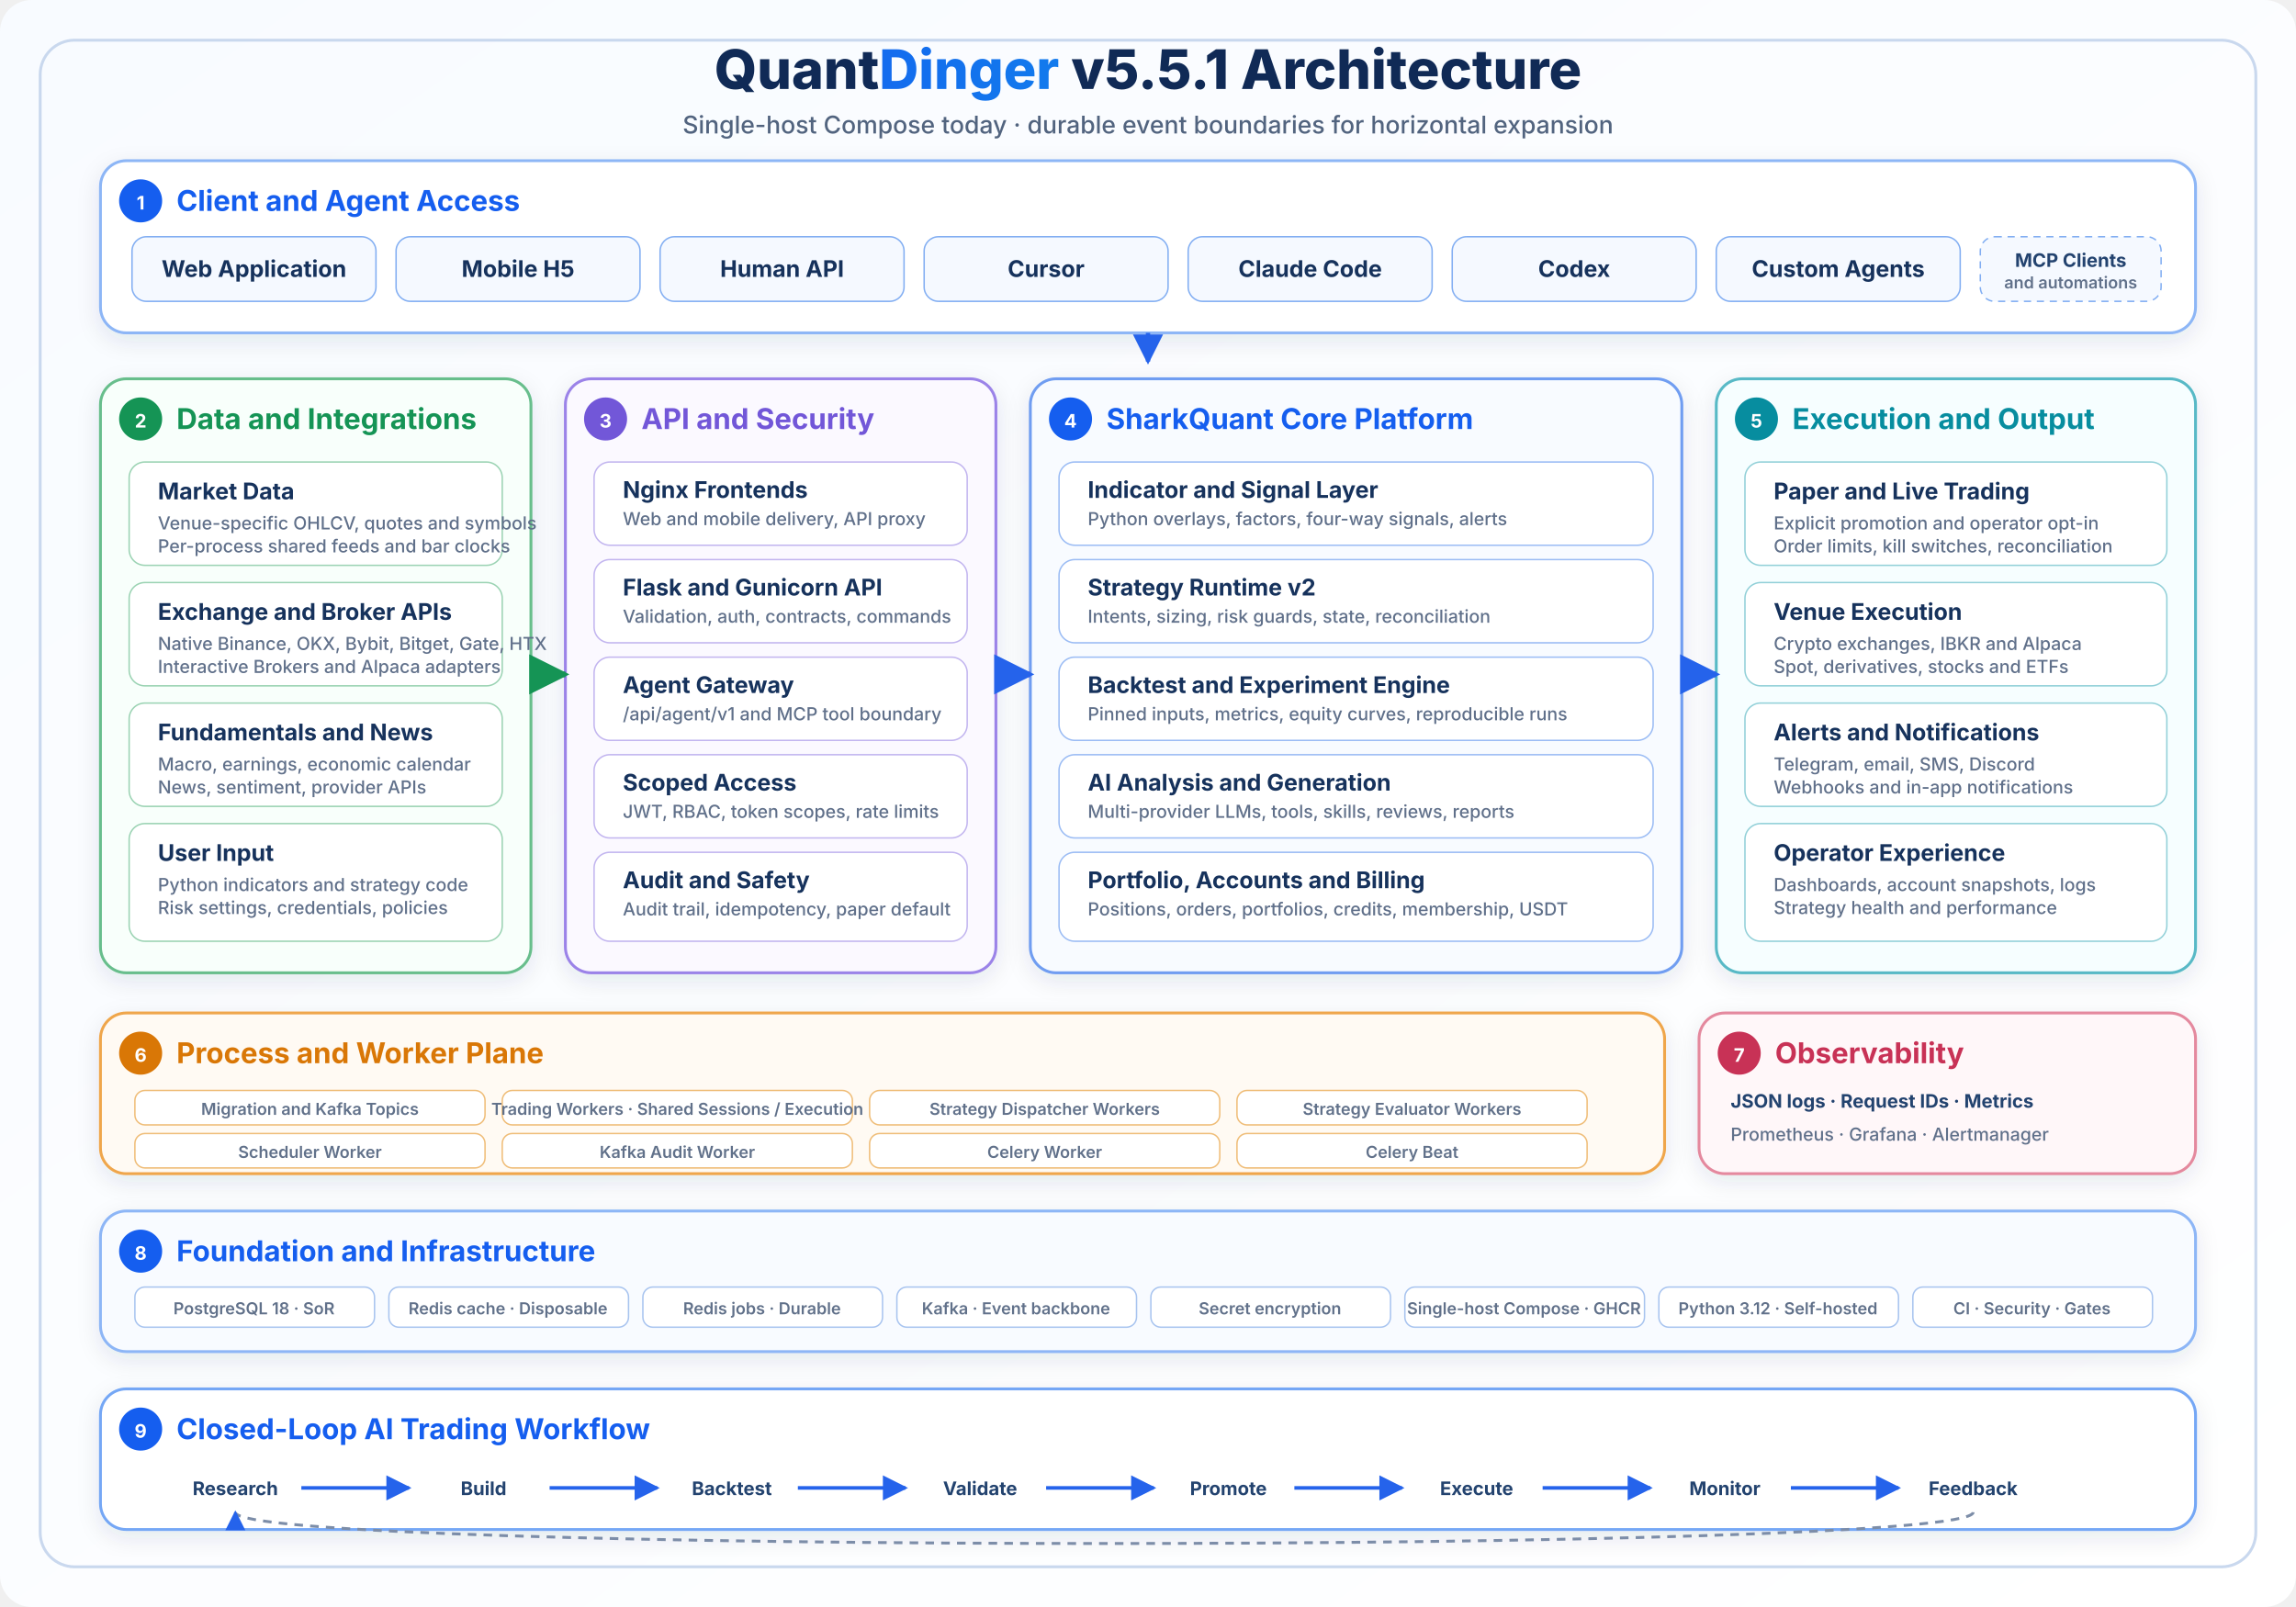
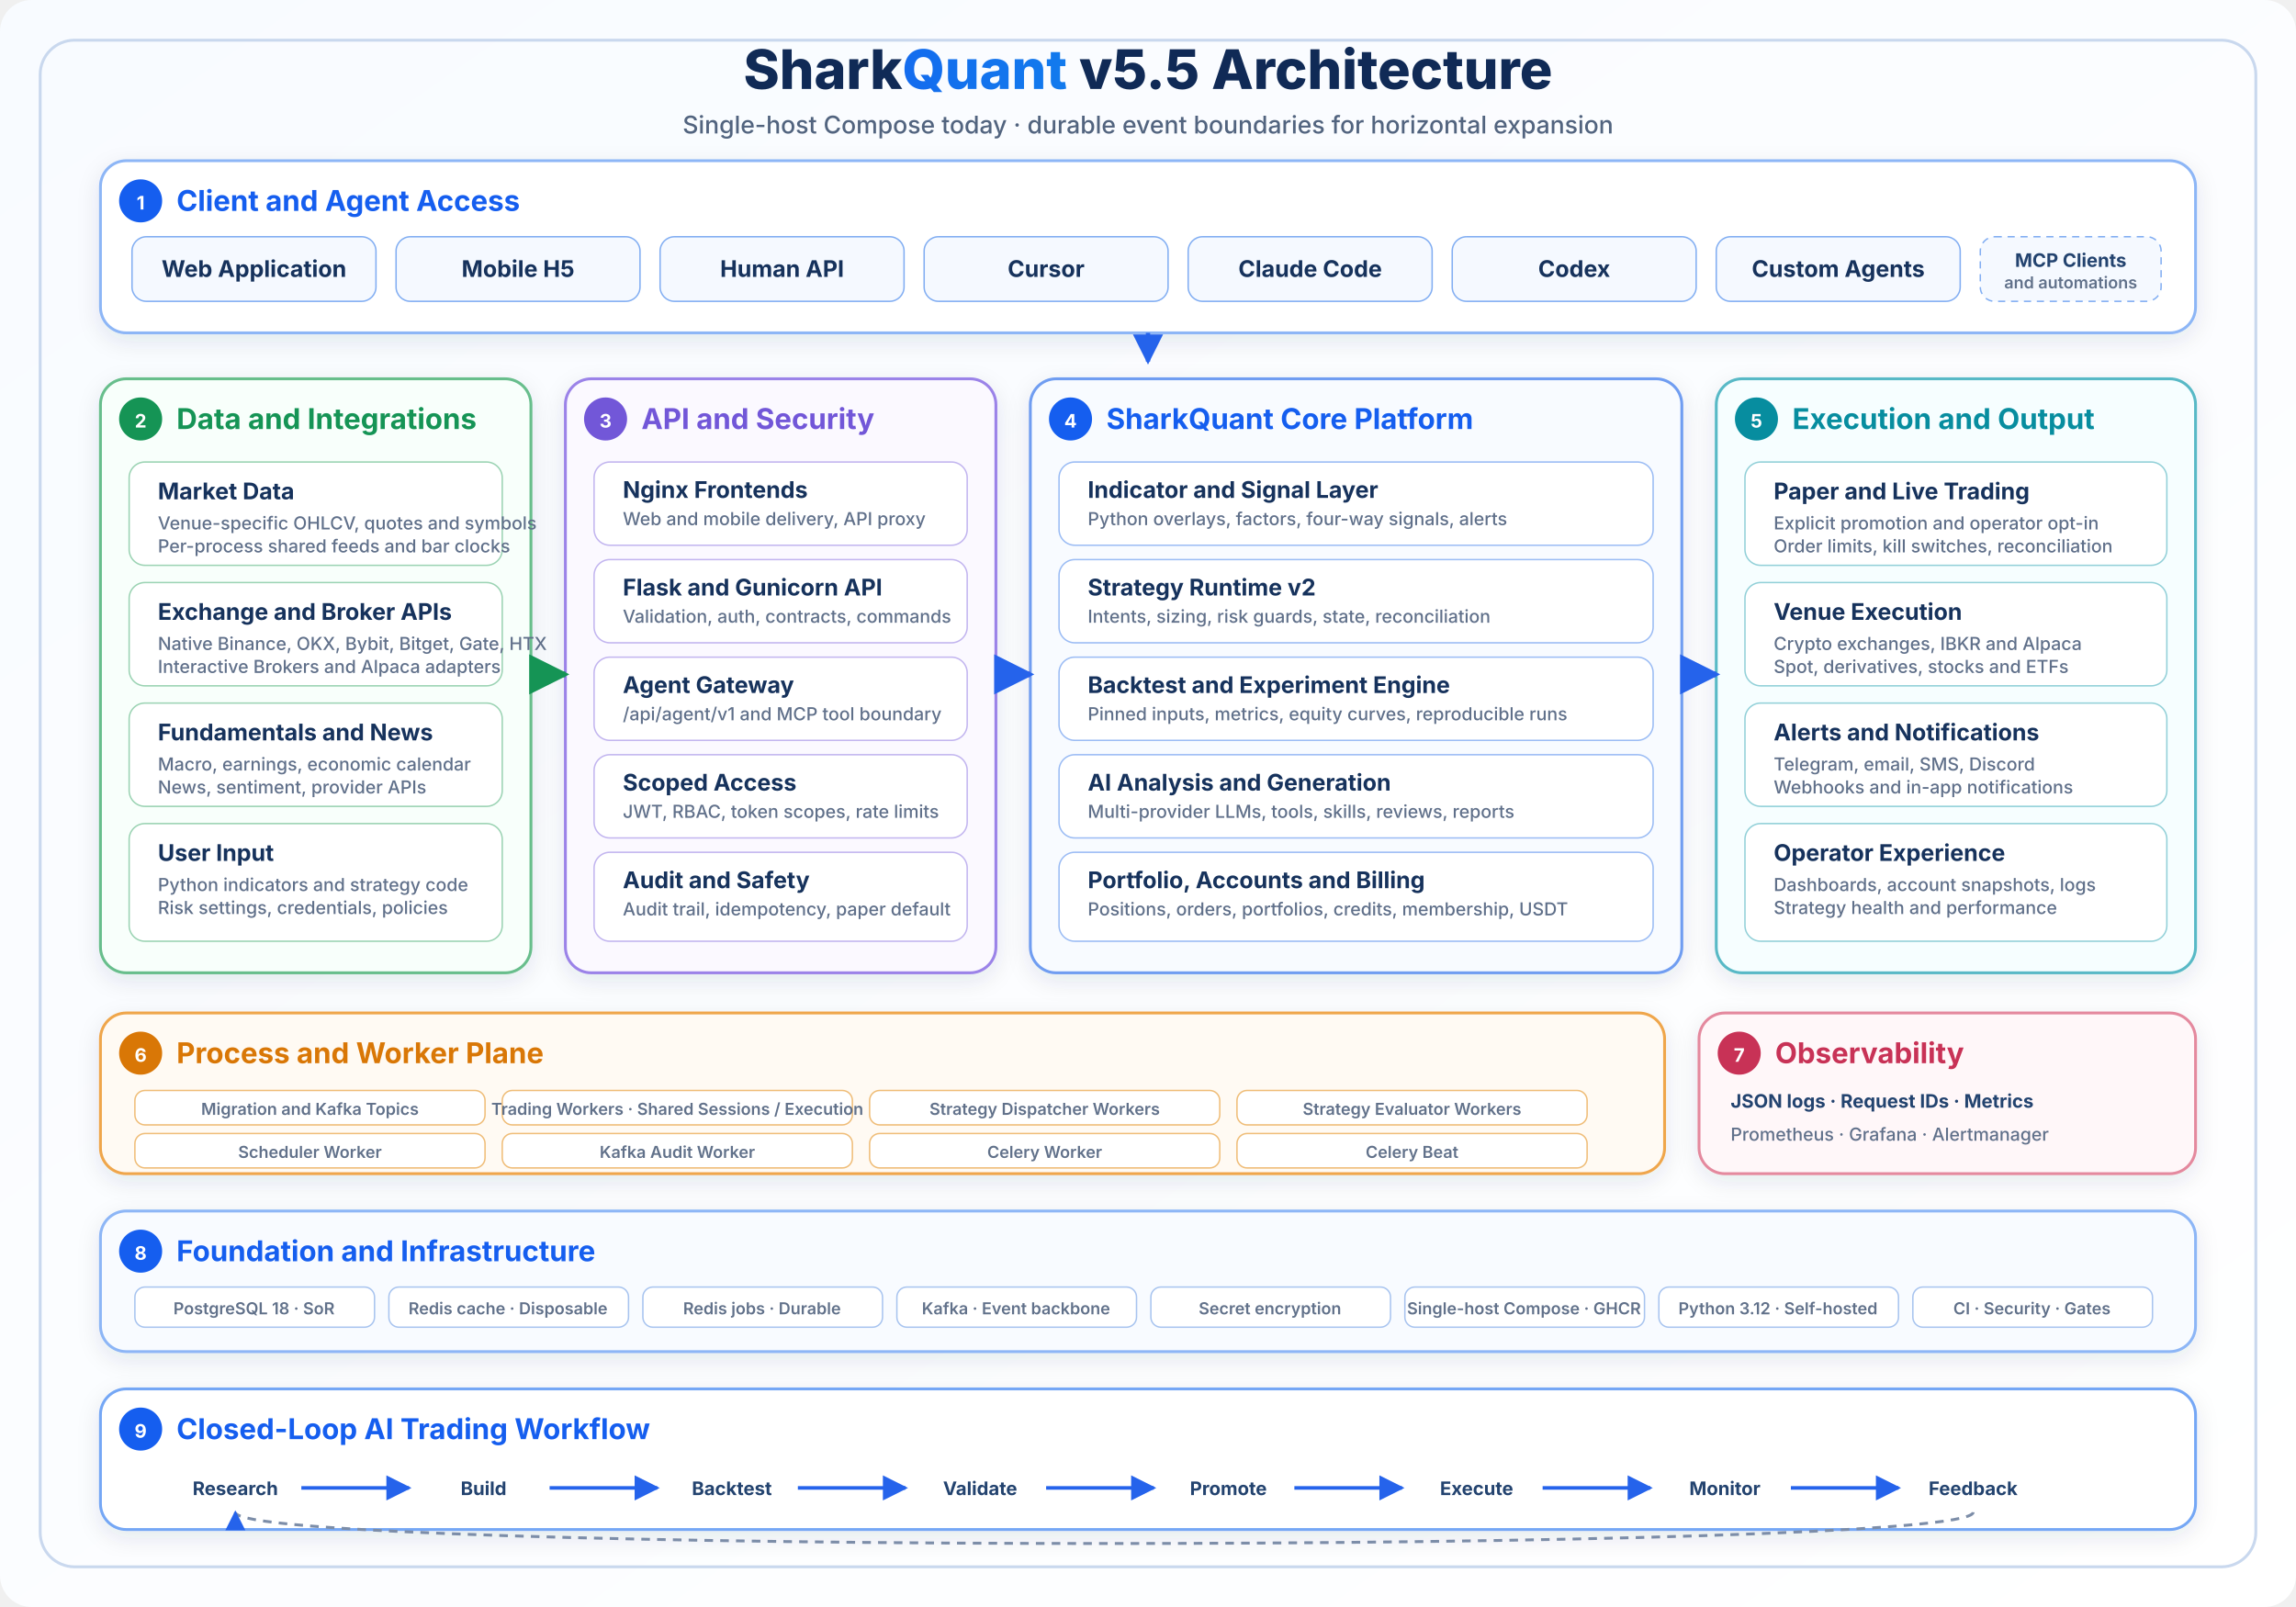
<svg xmlns="http://www.w3.org/2000/svg" width="1600" height="1120" viewBox="0 0 1600 1120" role="img" aria-labelledby="title description">
  <defs>
    <linearGradient id="page" x1="0" y1="0" x2="1" y2="1">
      <stop offset="0" stop-color="#f8fbff" />
      <stop offset="1" stop-color="#ffffff" />
    </linearGradient>
    <linearGradient id="brand" x1="0" y1="0" x2="1" y2="0">
      <stop offset="0" stop-color="#155eef" />
      <stop offset="1" stop-color="#0ea5e9" />
    </linearGradient>
    <filter id="shadow" x="-20%" y="-20%" width="140%" height="140%">
      <feDropShadow dx="0" dy="5" stdDeviation="8" flood-color="#102a56" flood-opacity="0.10" />
    </filter>
    <marker id="arrow-blue" viewBox="0 0 10 10" refX="9" refY="5" markerWidth="7" markerHeight="7" orient="auto-start-reverse">
      <path d="M 0 0 L 10 5 L 0 10 z" fill="#2563eb" />
    </marker>
    <marker id="arrow-green" viewBox="0 0 10 10" refX="9" refY="5" markerWidth="7" markerHeight="7" orient="auto-start-reverse">
      <path d="M 0 0 L 10 5 L 0 10 z" fill="#159455" />
    </marker>
    <style>
      .title { font: 800 38px Inter, "Segoe UI", Arial, sans-serif; fill: #102a56; }
      .brand { fill: url(#brand); }
      .subtitle { font: 500 17px Inter, "Segoe UI", Arial, sans-serif; fill: #52647f; }
      .section-title { font: 750 20px Inter, "Segoe UI", Arial, sans-serif; }
      .card-title { font: 700 16px Inter, "Segoe UI", Arial, sans-serif; fill: #16325c; }
      .card-sub { font: 500 12.5px Inter, "Segoe UI", Arial, sans-serif; fill: #60708a; }
      .label { font: 700 13px Inter, "Segoe UI", Arial, sans-serif; fill: #23436f; }
      .small { font: 600 11.5px Inter, "Segoe UI", Arial, sans-serif; fill: #61718a; }
      .white { fill: #ffffff; }
      .blue { fill: #155eef; }
      .green { fill: #159455; }
      .purple { fill: #7257d8; }
      .teal { fill: #078d9f; }
      .orange { fill: #d97706; }
      .red { fill: #c83256; }
    </style>
  </defs>
  <rect width="1600" height="1120" rx="22" fill="url(#page)" />
  <rect x="28" y="28" width="1544" height="1064" rx="24" fill="none" stroke="#c9d8ee" stroke-width="2" />
  <g transform="translate(800 62)" text-anchor="middle">
-     <text class="title" x="0" y="0">Quant<tspan class="brand">Dinger</tspan> v5.5.1 Architecture</text>
+     <text class="title" x="0" y="0">Shark<tspan class="brand">Quant</tspan> v5.5 Architecture</text>
    <text class="subtitle" x="0" y="31">Single-host Compose today · durable event boundaries for horizontal expansion</text>
  </g>
  <g filter="url(#shadow)">
    <rect x="70" y="112" width="1460" height="120" rx="18" fill="#ffffff" stroke="#8db6f6" stroke-width="2" />
  </g>
  <circle cx="98" cy="140" r="15" fill="#155eef" />
  <text x="98" y="146" text-anchor="middle" class="label white">1</text>
  <text x="123" y="147" class="section-title blue">Client and Agent Access</text>
  <g>
    <rect x="92" y="165" width="170" height="45" rx="10" fill="#f5f9ff" stroke="#82aef2" />
    <text x="177" y="193" text-anchor="middle" class="card-title">Web Application</text>
    <rect x="276" y="165" width="170" height="45" rx="10" fill="#f5f9ff" stroke="#82aef2" />
    <text x="361" y="193" text-anchor="middle" class="card-title">Mobile H5</text>
    <rect x="460" y="165" width="170" height="45" rx="10" fill="#f5f9ff" stroke="#82aef2" />
    <text x="545" y="193" text-anchor="middle" class="card-title">Human API</text>
    <rect x="644" y="165" width="170" height="45" rx="10" fill="#f5f9ff" stroke="#82aef2" />
    <text x="729" y="193" text-anchor="middle" class="card-title">Cursor</text>
    <rect x="828" y="165" width="170" height="45" rx="10" fill="#f5f9ff" stroke="#82aef2" />
    <text x="913" y="193" text-anchor="middle" class="card-title">Claude Code</text>
    <rect x="1012" y="165" width="170" height="45" rx="10" fill="#f5f9ff" stroke="#82aef2" />
    <text x="1097" y="193" text-anchor="middle" class="card-title">Codex</text>
    <rect x="1196" y="165" width="170" height="45" rx="10" fill="#f5f9ff" stroke="#82aef2" />
    <text x="1281" y="193" text-anchor="middle" class="card-title">Custom Agents</text>
    <rect x="1380" y="165" width="126" height="45" rx="10" fill="#f5f9ff" stroke="#82aef2" stroke-dasharray="5 4" />
    <text x="1443" y="186" text-anchor="middle" class="label">MCP Clients</text>
    <text x="1443" y="201" text-anchor="middle" class="small">and automations</text>
  </g>
  <line x1="800" y1="232" x2="800" y2="252" stroke="#2563eb" stroke-width="3" marker-end="url(#arrow-blue)" />
  <g filter="url(#shadow)">
    <rect x="70" y="264" width="300" height="414" rx="18" fill="#f8fffb" stroke="#67be8c" stroke-width="2" />
  </g>
  <circle cx="98" cy="292" r="15" fill="#159455" />
  <text x="98" y="298" text-anchor="middle" class="label white">2</text>
  <text x="123" y="299" class="section-title green">Data and Integrations</text>
  <g>
    <rect x="90" y="322" width="260" height="72" rx="11" fill="#ffffff" stroke="#9bd3b3" />
    <text x="110" y="348" class="card-title">Market Data</text>
    <text x="110" y="369" class="card-sub">Venue-specific OHLCV, quotes and symbols</text>
    <text x="110" y="385" class="card-sub">Per-process shared feeds and bar clocks</text>
    <rect x="90" y="406" width="260" height="72" rx="11" fill="#ffffff" stroke="#9bd3b3" />
    <text x="110" y="432" class="card-title">Exchange and Broker APIs</text>
    <text x="110" y="453" class="card-sub">Native Binance, OKX, Bybit, Bitget, Gate, HTX</text>
    <text x="110" y="469" class="card-sub">Interactive Brokers and Alpaca adapters</text>
    <rect x="90" y="490" width="260" height="72" rx="11" fill="#ffffff" stroke="#9bd3b3" />
    <text x="110" y="516" class="card-title">Fundamentals and News</text>
    <text x="110" y="537" class="card-sub">Macro, earnings, economic calendar</text>
    <text x="110" y="553" class="card-sub">News, sentiment, provider APIs</text>
    <rect x="90" y="574" width="260" height="82" rx="11" fill="#ffffff" stroke="#9bd3b3" />
    <text x="110" y="600" class="card-title">User Input</text>
    <text x="110" y="621" class="card-sub">Python indicators and strategy code</text>
    <text x="110" y="637" class="card-sub">Risk settings, credentials, policies</text>
  </g>
  <g filter="url(#shadow)">
    <rect x="394" y="264" width="300" height="414" rx="18" fill="#fbf9ff" stroke="#9b83e8" stroke-width="2" />
  </g>
  <circle cx="422" cy="292" r="15" fill="#7257d8" />
  <text x="422" y="298" text-anchor="middle" class="label white">3</text>
  <text x="447" y="299" class="section-title purple">API and Security</text>
  <g>
    <rect x="414" y="322" width="260" height="58" rx="11" fill="#ffffff" stroke="#c2b5ef" />
    <text x="434" y="347" class="card-title">Nginx Frontends</text>
    <text x="434" y="366" class="card-sub">Web and mobile delivery, API proxy</text>
    <rect x="414" y="390" width="260" height="58" rx="11" fill="#ffffff" stroke="#c2b5ef" />
    <text x="434" y="415" class="card-title">Flask and Gunicorn API</text>
    <text x="434" y="434" class="card-sub">Validation, auth, contracts, commands</text>
    <rect x="414" y="458" width="260" height="58" rx="11" fill="#ffffff" stroke="#c2b5ef" />
    <text x="434" y="483" class="card-title">Agent Gateway</text>
    <text x="434" y="502" class="card-sub">/api/agent/v1 and MCP tool boundary</text>
    <rect x="414" y="526" width="260" height="58" rx="11" fill="#ffffff" stroke="#c2b5ef" />
    <text x="434" y="551" class="card-title">Scoped Access</text>
    <text x="434" y="570" class="card-sub">JWT, RBAC, token scopes, rate limits</text>
    <rect x="414" y="594" width="260" height="62" rx="11" fill="#ffffff" stroke="#c2b5ef" />
    <text x="434" y="619" class="card-title">Audit and Safety</text>
    <text x="434" y="638" class="card-sub">Audit trail, idempotency, paper default</text>
  </g>
  <g filter="url(#shadow)">
    <rect x="718" y="264" width="454" height="414" rx="18" fill="#f8fbff" stroke="#6f9df1" stroke-width="2" />
  </g>
  <circle cx="746" cy="292" r="15" fill="#155eef" />
  <text x="746" y="298" text-anchor="middle" class="label white">4</text>
  <text x="771" y="299" class="section-title blue">SharkQuant Core Platform</text>
  <g>
    <rect x="738" y="322" width="414" height="58" rx="11" fill="#ffffff" stroke="#9bbcf4" />
    <text x="758" y="347" class="card-title">Indicator and Signal Layer</text>
    <text x="758" y="366" class="card-sub">Python overlays, factors, four-way signals, alerts</text>
    <rect x="738" y="390" width="414" height="58" rx="11" fill="#ffffff" stroke="#9bbcf4" />
    <text x="758" y="415" class="card-title">Strategy Runtime v2</text>
    <text x="758" y="434" class="card-sub">Intents, sizing, risk guards, state, reconciliation</text>
    <rect x="738" y="458" width="414" height="58" rx="11" fill="#ffffff" stroke="#9bbcf4" />
    <text x="758" y="483" class="card-title">Backtest and Experiment Engine</text>
    <text x="758" y="502" class="card-sub">Pinned inputs, metrics, equity curves, reproducible runs</text>
    <rect x="738" y="526" width="414" height="58" rx="11" fill="#ffffff" stroke="#9bbcf4" />
    <text x="758" y="551" class="card-title">AI Analysis and Generation</text>
    <text x="758" y="570" class="card-sub">Multi-provider LLMs, tools, skills, reviews, reports</text>
    <rect x="738" y="594" width="414" height="62" rx="11" fill="#ffffff" stroke="#9bbcf4" />
    <text x="758" y="619" class="card-title">Portfolio, Accounts and Billing</text>
    <text x="758" y="638" class="card-sub">Positions, orders, portfolios, credits, membership, USDT</text>
  </g>
  <g filter="url(#shadow)">
    <rect x="1196" y="264" width="334" height="414" rx="18" fill="#f6feff" stroke="#58b9c6" stroke-width="2" />
  </g>
  <circle cx="1224" cy="292" r="15" fill="#078d9f" />
  <text x="1224" y="298" text-anchor="middle" class="label white">5</text>
  <text x="1249" y="299" class="section-title teal">Execution and Output</text>
  <g>
    <rect x="1216" y="322" width="294" height="72" rx="11" fill="#ffffff" stroke="#92d0d8" />
    <text x="1236" y="348" class="card-title">Paper and Live Trading</text>
    <text x="1236" y="369" class="card-sub">Explicit promotion and operator opt-in</text>
    <text x="1236" y="385" class="card-sub">Order limits, kill switches, reconciliation</text>
    <rect x="1216" y="406" width="294" height="72" rx="11" fill="#ffffff" stroke="#92d0d8" />
    <text x="1236" y="432" class="card-title">Venue Execution</text>
    <text x="1236" y="453" class="card-sub">Crypto exchanges, IBKR and Alpaca</text>
    <text x="1236" y="469" class="card-sub">Spot, derivatives, stocks and ETFs</text>
    <rect x="1216" y="490" width="294" height="72" rx="11" fill="#ffffff" stroke="#92d0d8" />
    <text x="1236" y="516" class="card-title">Alerts and Notifications</text>
    <text x="1236" y="537" class="card-sub">Telegram, email, SMS, Discord</text>
    <text x="1236" y="553" class="card-sub">Webhooks and in-app notifications</text>
    <rect x="1216" y="574" width="294" height="82" rx="11" fill="#ffffff" stroke="#92d0d8" />
    <text x="1236" y="600" class="card-title">Operator Experience</text>
    <text x="1236" y="621" class="card-sub">Dashboards, account snapshots, logs</text>
    <text x="1236" y="637" class="card-sub">Strategy health and performance</text>
  </g>
  <line x1="370" y1="470" x2="394" y2="470" stroke="#159455" stroke-width="4" marker-end="url(#arrow-green)" />
  <line x1="694" y1="470" x2="718" y2="470" stroke="#7257d8" stroke-width="4" marker-end="url(#arrow-blue)" />
  <line x1="1172" y1="470" x2="1196" y2="470" stroke="#2563eb" stroke-width="4" marker-end="url(#arrow-blue)" />
  <g filter="url(#shadow)">
    <rect x="70" y="706" width="1090" height="112" rx="18" fill="#fffaf3" stroke="#efa64c" stroke-width="2" />
  </g>
  <circle cx="98" cy="734" r="15" fill="#d97706" />
  <text x="98" y="740" text-anchor="middle" class="label white">6</text>
  <text x="123" y="741" class="section-title orange">Process and Worker Plane</text>
  <g>
    <rect x="94" y="760" width="244" height="24" rx="7" fill="#ffffff" stroke="#efbd78" />
    <text x="216" y="777" text-anchor="middle" class="small">Migration and Kafka Topics</text>
    <rect x="350" y="760" width="244" height="24" rx="7" fill="#ffffff" stroke="#efbd78" />
    <text x="472" y="777" text-anchor="middle" class="small">Trading Workers · Shared Sessions / Execution</text>
    <rect x="606" y="760" width="244" height="24" rx="7" fill="#ffffff" stroke="#efbd78" />
    <text x="728" y="777" text-anchor="middle" class="small">Strategy Dispatcher Workers</text>
    <rect x="862" y="760" width="244" height="24" rx="7" fill="#ffffff" stroke="#efbd78" />
    <text x="984" y="777" text-anchor="middle" class="small">Strategy Evaluator Workers</text>
    <rect x="94" y="790" width="244" height="24" rx="7" fill="#ffffff" stroke="#efbd78" />
    <text x="216" y="807" text-anchor="middle" class="small">Scheduler Worker</text>
    <rect x="350" y="790" width="244" height="24" rx="7" fill="#ffffff" stroke="#efbd78" />
    <text x="472" y="807" text-anchor="middle" class="small">Kafka Audit Worker</text>
    <rect x="606" y="790" width="244" height="24" rx="7" fill="#ffffff" stroke="#efbd78" />
    <text x="728" y="807" text-anchor="middle" class="small">Celery Worker</text>
    <rect x="862" y="790" width="244" height="24" rx="7" fill="#ffffff" stroke="#efbd78" />
    <text x="984" y="807" text-anchor="middle" class="small">Celery Beat</text>
  </g>
  <g filter="url(#shadow)">
    <rect x="1184" y="706" width="346" height="112" rx="18" fill="#fff7f9" stroke="#e4899e" stroke-width="2" />
  </g>
  <circle cx="1212" cy="734" r="15" fill="#c83256" />
  <text x="1212" y="740" text-anchor="middle" class="label white">7</text>
  <text x="1237" y="741" class="section-title red">Observability</text>
  <text x="1206" y="772" class="label">JSON logs · Request IDs · Metrics</text>
  <text x="1206" y="795" class="card-sub">Prometheus · Grafana · Alertmanager</text>
  <g filter="url(#shadow)">
    <rect x="70" y="844" width="1460" height="98" rx="18" fill="#f8fbff" stroke="#8db6f6" stroke-width="2" />
  </g>
  <circle cx="98" cy="872" r="15" fill="#155eef" />
  <text x="98" y="878" text-anchor="middle" class="label white">8</text>
  <text x="123" y="879" class="section-title blue">Foundation and Infrastructure</text>
  <g>
    <rect x="94" y="897" width="167" height="28" rx="7" fill="#ffffff" stroke="#a8c4ef" />
    <text x="177" y="916" text-anchor="middle" class="small">PostgreSQL 18 · SoR</text>
    <rect x="271" y="897" width="167" height="28" rx="7" fill="#ffffff" stroke="#a8c4ef" />
    <text x="354" y="916" text-anchor="middle" class="small">Redis cache · Disposable</text>
    <rect x="448" y="897" width="167" height="28" rx="7" fill="#ffffff" stroke="#a8c4ef" />
    <text x="531" y="916" text-anchor="middle" class="small">Redis jobs · Durable</text>
    <rect x="625" y="897" width="167" height="28" rx="7" fill="#ffffff" stroke="#a8c4ef" />
    <text x="708" y="916" text-anchor="middle" class="small">Kafka · Event backbone</text>
    <rect x="802" y="897" width="167" height="28" rx="7" fill="#ffffff" stroke="#a8c4ef" />
    <text x="885" y="916" text-anchor="middle" class="small">Secret encryption</text>
    <rect x="979" y="897" width="167" height="28" rx="7" fill="#ffffff" stroke="#a8c4ef" />
    <text x="1062" y="916" text-anchor="middle" class="small">Single-host Compose · GHCR</text>
    <rect x="1156" y="897" width="167" height="28" rx="7" fill="#ffffff" stroke="#a8c4ef" />
    <text x="1239" y="916" text-anchor="middle" class="small">Python 3.12 · Self-hosted</text>
    <rect x="1333" y="897" width="167" height="28" rx="7" fill="#ffffff" stroke="#a8c4ef" />
    <text x="1416" y="916" text-anchor="middle" class="small">CI · Security · Gates</text>
  </g>
  <g filter="url(#shadow)">
    <rect x="70" y="968" width="1460" height="98" rx="18" fill="#ffffff" stroke="#75a7f5" stroke-width="2" />
  </g>
  <circle cx="98" cy="996" r="15" fill="#155eef" />
  <text x="98" y="1002" text-anchor="middle" class="label white">9</text>
  <text x="123" y="1003" class="section-title blue">Closed-Loop AI Trading Workflow</text>
  <g class="label" text-anchor="middle">
    <text x="164" y="1042">Research</text>
    <text x="337" y="1042">Build</text>
    <text x="510" y="1042">Backtest</text>
    <text x="683" y="1042">Validate</text>
    <text x="856" y="1042">Promote</text>
    <text x="1029" y="1042">Execute</text>
    <text x="1202" y="1042">Monitor</text>
    <text x="1375" y="1042">Feedback</text>
  </g>
  <g stroke="#2563eb" stroke-width="2.5" marker-end="url(#arrow-blue)">
    <line x1="210" y1="1037" x2="285" y2="1037" />
    <line x1="383" y1="1037" x2="458" y2="1037" />
    <line x1="556" y1="1037" x2="631" y2="1037" />
    <line x1="729" y1="1037" x2="804" y2="1037" />
    <line x1="902" y1="1037" x2="977" y2="1037" />
    <line x1="1075" y1="1037" x2="1150" y2="1037" />
    <line x1="1248" y1="1037" x2="1323" y2="1037" />
  </g>
  <path d="M 1375 1054 C 1375 1083, 164 1083, 164 1054" fill="none" stroke="#7c8da8" stroke-width="2" stroke-dasharray="6 5" marker-end="url(#arrow-blue)" />
</svg>
